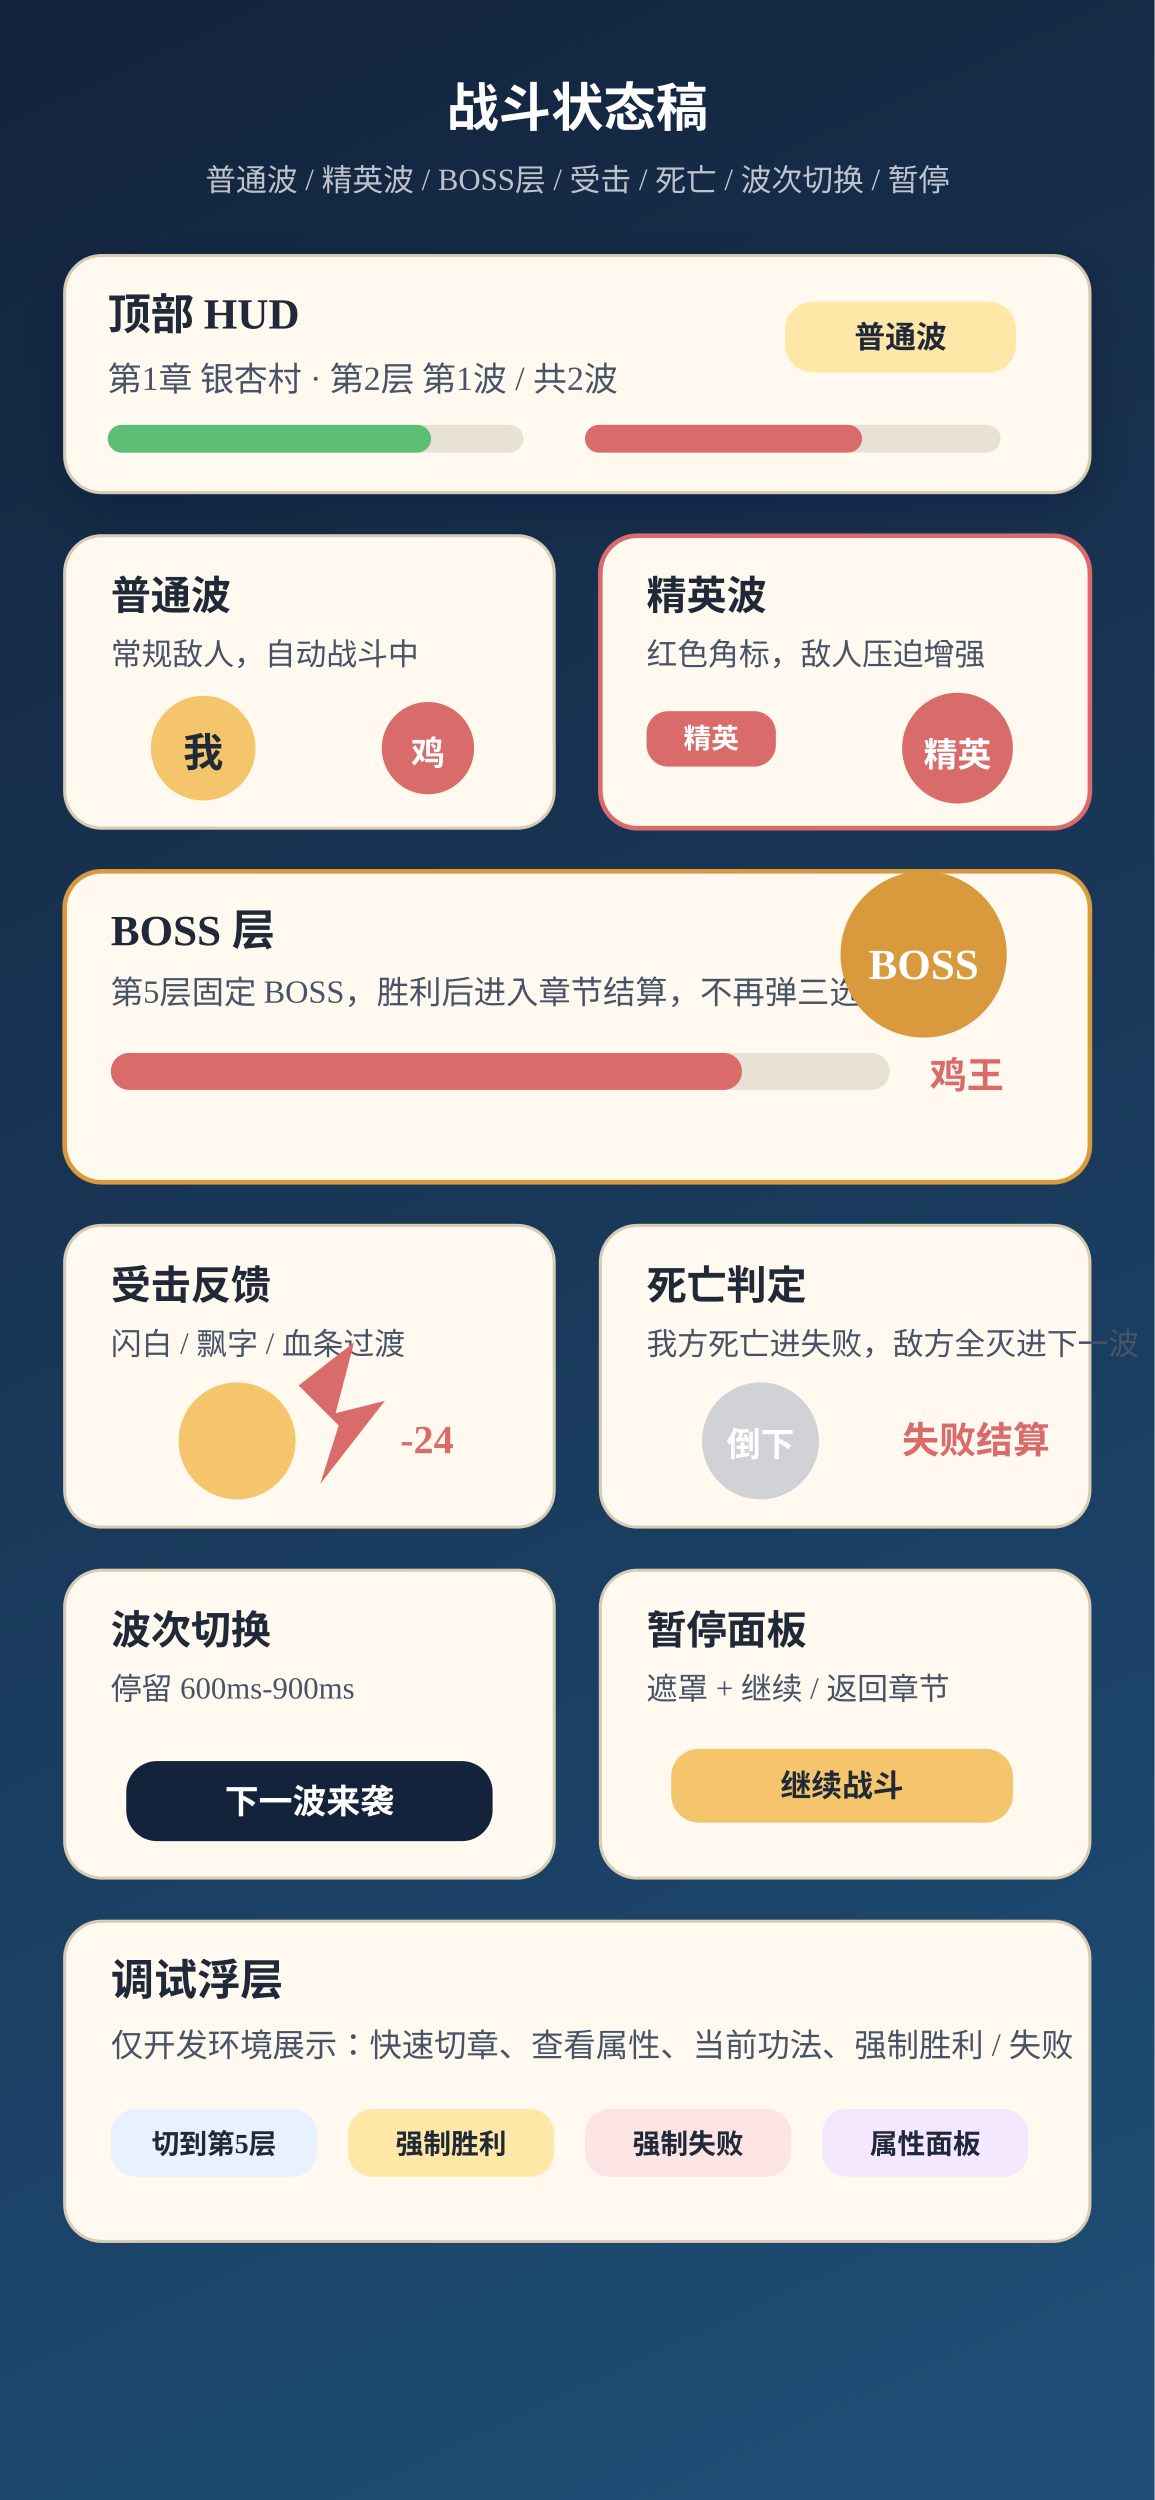
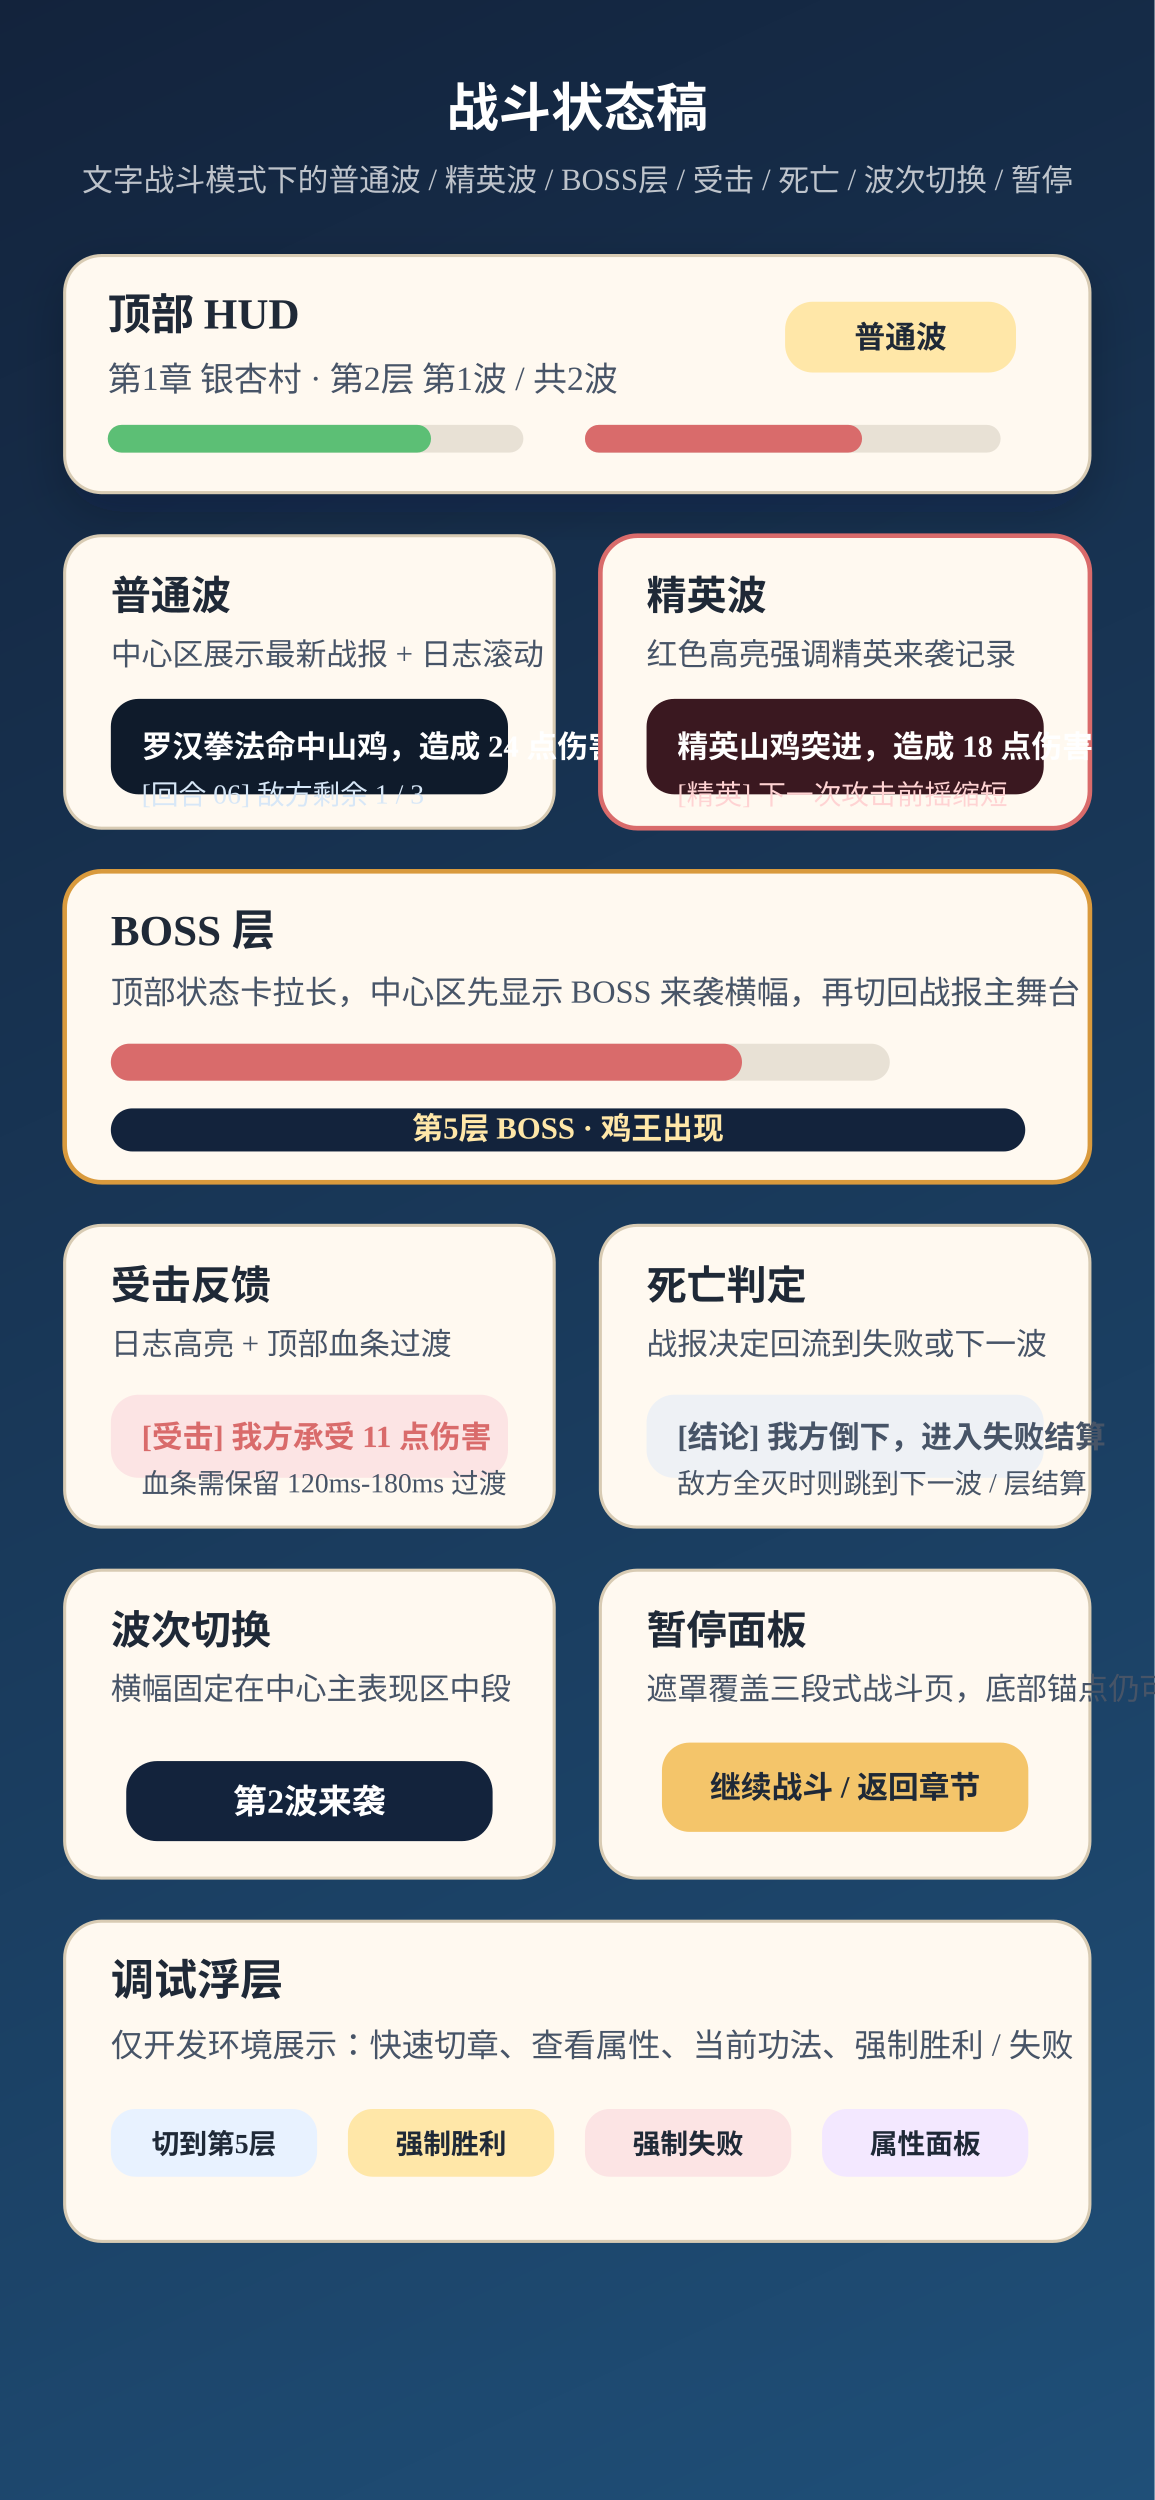
<svg xmlns="http://www.w3.org/2000/svg" width="750" height="1624" viewBox="0 0 750 1624" fill="none">
  <defs>
    <linearGradient id="bg" x1="0" y1="0" x2="750" y2="1624" gradientUnits="userSpaceOnUse">
      <stop stop-color="#13233C" />
      <stop offset="1" stop-color="#1F4F78" />
    </linearGradient>
    <filter id="shadow" x="-20%" y="-20%" width="140%" height="140%">
      <feDropShadow dx="0" dy="12" stdDeviation="16" flood-color="#0F172A" flood-opacity="0.22" />
    </filter>
  </defs>
  <rect width="750" height="1624" fill="url(#bg)" />
  <text x="375" y="82" fill="#FFFFFF" font-size="34" font-weight="700" text-anchor="middle">战斗状态稿</text>
-   <text x="375" y="124" fill="rgba(255,255,255,0.72)" font-size="20" text-anchor="middle">普通波 / 精英波 / BOSS层 / 受击 / 死亡 / 波次切换 / 暂停</text>
+   <text x="375" y="124" fill="rgba(255,255,255,0.72)" font-size="20" text-anchor="middle">文字战斗模式下的普通波 / 精英波 / BOSS层 / 受击 / 死亡 / 波次切换 / 暂停</text>
  <rect x="42" y="166" width="666" height="154" rx="24" fill="#FFF9F0" stroke="#D8CBB3" stroke-width="2" filter="url(#shadow)" />
  <text x="70" y="214" fill="#1F2937" font-size="28" font-weight="700">顶部 HUD</text>
  <text x="70" y="254" fill="#475467" font-size="22">第1章 银杏村 · 第2层 第1波 / 共2波</text>
  <rect x="510" y="196" width="150" height="46" rx="18" fill="#FFE7A8" />
  <text x="585" y="226" fill="#1F2937" font-size="20" font-weight="700" text-anchor="middle">普通波</text>
  <rect x="70" y="276" width="270" height="18" rx="9" fill="#E8E1D5" />
  <rect x="70" y="276" width="210" height="18" rx="9" fill="#5CBF75" />
  <rect x="380" y="276" width="270" height="18" rx="9" fill="#E8E1D5" />
  <rect x="380" y="276" width="180" height="18" rx="9" fill="#D96B6B" />
  <rect x="42" y="348" width="318" height="190" rx="24" fill="#FFF9F0" stroke="#D8CBB3" stroke-width="2" />
  <text x="72" y="396" fill="#1F2937" font-size="26" font-weight="700">普通波</text>
-   <text x="72" y="432" fill="#475467" font-size="20">常规敌人，自动战斗中</text>
-   <circle cx="132" cy="486" r="34" fill="#F4C56A" />
-   <text x="132" y="498" fill="#1F2937" font-size="26" font-weight="700" text-anchor="middle">我</text>
-   <circle cx="278" cy="486" r="30" fill="#D96B6B" />
-   <text x="278" y="497" fill="#FFFFFF" font-size="22" font-weight="700" text-anchor="middle">鸡</text>
+   <text x="72" y="432" fill="#475467" font-size="20">中心区展示最新战报 + 日志滚动</text>
+   <rect x="72" y="454" width="258" height="62" rx="18" fill="#0F1B2B" />
+   <text x="92" y="492" fill="#FFFFFF" font-size="20" font-weight="700">罗汉拳法命中山鸡，造成 24 点伤害</text>
+   <text x="92" y="522" fill="#D7E7F7" font-size="18">[回合 06] 敌方剩余 1 / 3</text>
  <rect x="390" y="348" width="318" height="190" rx="24" fill="#FFF9F0" stroke="#D96B6B" stroke-width="3" />
  <text x="420" y="396" fill="#1F2937" font-size="26" font-weight="700">精英波</text>
-   <text x="420" y="432" fill="#475467" font-size="20">红色角标，敌人压迫增强</text>
-   <rect x="420" y="462" width="84" height="36" rx="14" fill="#D96B6B" />
-   <text x="462" y="486" fill="#FFFFFF" font-size="18" font-weight="700" text-anchor="middle">精英</text>
-   <circle cx="622" cy="486" r="36" fill="#D96B6B" />
-   <text x="622" y="498" fill="#FFFFFF" font-size="22" font-weight="700" text-anchor="middle">精英</text>
+   <text x="420" y="432" fill="#475467" font-size="20">红色高亮强调精英来袭记录</text>
+   <rect x="420" y="454" width="258" height="62" rx="18" fill="#3A1820" />
+   <text x="440" y="492" fill="#FFFFFF" font-size="20" font-weight="700">精英山鸡突进，造成 18 点伤害</text>
+   <text x="440" y="522" fill="#FFD3D3" font-size="18">[精英] 下一次攻击前摇缩短</text>
  <rect x="42" y="566" width="666" height="202" rx="24" fill="#FFF9F0" stroke="#D99A3D" stroke-width="3" />
  <text x="72" y="614" fill="#1F2937" font-size="28" font-weight="700">BOSS 层</text>
-   <text x="72" y="652" fill="#475467" font-size="21">第5层固定 BOSS，胜利后进入章节结算，不再弹三选一</text>
-   <rect x="72" y="684" width="506" height="24" rx="12" fill="#E8E1D5" />
-   <rect x="72" y="684" width="410" height="24" rx="12" fill="#D96B6B" />
-   <text x="604" y="707" fill="#D96B6B" font-size="24" font-weight="700">鸡王</text>
-   <circle cx="600" cy="620" r="54" fill="#D99A3D" />
-   <text x="600" y="636" fill="#FFFFFF" font-size="28" font-weight="700" text-anchor="middle">BOSS</text>
+   <text x="72" y="652" fill="#475467" font-size="21">顶部状态卡拉长，中心区先显示 BOSS 来袭横幅，再切回战报主舞台</text>
+   <rect x="72" y="678" width="506" height="24" rx="12" fill="#E8E1D5" />
+   <rect x="72" y="678" width="410" height="24" rx="12" fill="#D96B6B" />
+   <rect x="72" y="720" width="594" height="28" rx="14" fill="#13233C" />
+   <text x="369" y="740" fill="#FFE7A8" font-size="20" font-weight="700" text-anchor="middle">第5层 BOSS · 鸡王出现</text>
  <rect x="42" y="796" width="318" height="196" rx="24" fill="#FFF9F0" stroke="#D8CBB3" stroke-width="2" />
  <text x="72" y="844" fill="#1F2937" font-size="26" font-weight="700">受击反馈</text>
-   <text x="72" y="880" fill="#475467" font-size="20">闪白 / 飘字 / 血条过渡</text>
-   <circle cx="154" cy="936" r="38" fill="#F4C56A" />
-   <path d="M194 900 L230 872 L218 918 L250 910 L208 964 L220 926 Z" fill="#D96B6B" />
-   <text x="260" y="944" fill="#D96B6B" font-size="26" font-weight="700">-24</text>
+   <text x="72" y="880" fill="#475467" font-size="20">日志高亮 + 顶部血条过渡</text>
+   <rect x="72" y="906" width="258" height="54" rx="18" fill="#FCE4E4" />
+   <text x="92" y="940" fill="#D96B6B" font-size="20" font-weight="700">[受击] 我方承受 11 点伤害</text>
+   <text x="92" y="970" fill="#475467" font-size="18">血条需保留 120ms-180ms 过渡</text>
  <rect x="390" y="796" width="318" height="196" rx="24" fill="#FFF9F0" stroke="#D8CBB3" stroke-width="2" />
  <text x="420" y="844" fill="#1F2937" font-size="26" font-weight="700">死亡判定</text>
-   <text x="420" y="880" fill="#475467" font-size="20">我方死亡进失败，敌方全灭进下一波</text>
-   <circle cx="494" cy="936" r="38" fill="#98A2B3" opacity="0.45" />
-   <text x="494" y="946" fill="#FFFFFF" font-size="22" font-weight="700" text-anchor="middle">倒下</text>
-   <text x="586" y="944" fill="#D96B6B" font-size="24" font-weight="700">失败结算</text>
+   <text x="420" y="880" fill="#475467" font-size="20">战报决定回流到失败或下一波</text>
+   <rect x="420" y="906" width="258" height="54" rx="18" fill="#EEF1F5" />
+   <text x="440" y="940" fill="#475467" font-size="20" font-weight="700">[结论] 我方倒下，进入失败结算</text>
+   <text x="440" y="970" fill="#475467" font-size="18">敌方全灭时则跳到下一波 / 层结算</text>
  <rect x="42" y="1020" width="318" height="200" rx="24" fill="#FFF9F0" stroke="#D8CBB3" stroke-width="2" />
  <text x="72" y="1068" fill="#1F2937" font-size="26" font-weight="700">波次切换</text>
-   <text x="72" y="1104" fill="#475467" font-size="20">停留 600ms-900ms</text>
+   <text x="72" y="1104" fill="#475467" font-size="20">横幅固定在中心主表现区中段</text>
  <rect x="82" y="1144" width="238" height="52" rx="20" fill="#13233C" />
-   <text x="201" y="1178" fill="#FFFFFF" font-size="22" font-weight="700" text-anchor="middle">下一波来袭</text>
+   <text x="201" y="1178" fill="#FFFFFF" font-size="22" font-weight="700" text-anchor="middle">第2波来袭</text>
  <rect x="390" y="1020" width="318" height="200" rx="24" fill="#FFF9F0" stroke="#D8CBB3" stroke-width="2" />
  <text x="420" y="1068" fill="#1F2937" font-size="26" font-weight="700">暂停面板</text>
-   <text x="420" y="1104" fill="#475467" font-size="20">遮罩 + 继续 / 返回章节</text>
-   <rect x="436" y="1136" width="222" height="48" rx="18" fill="#F4C56A" />
-   <text x="547" y="1167" fill="#1F2937" font-size="20" font-weight="700" text-anchor="middle">继续战斗</text>
+   <text x="420" y="1104" fill="#475467" font-size="20">遮罩覆盖三段式战斗页，底部锚点仍可感知</text>
+   <rect x="430" y="1132" width="238" height="58" rx="18" fill="#F4C56A" />
+   <text x="549" y="1168" fill="#1F2937" font-size="20" font-weight="700" text-anchor="middle">继续战斗 / 返回章节</text>
  <rect x="42" y="1248" width="666" height="208" rx="24" fill="#FFF9F0" stroke="#D8CBB3" stroke-width="2" />
  <text x="72" y="1296" fill="#1F2937" font-size="28" font-weight="700">调试浮层</text>
  <text x="72" y="1336" fill="#475467" font-size="21">仅开发环境展示：快速切章、查看属性、当前功法、强制胜利 / 失败</text>
  <rect x="72" y="1370" width="134" height="44" rx="16" fill="#E8F2FF" />
  <text x="139" y="1399" fill="#1F2937" font-size="18" font-weight="700" text-anchor="middle">切到第5层</text>
  <rect x="226" y="1370" width="134" height="44" rx="16" fill="#FFE7A8" />
  <text x="293" y="1399" fill="#1F2937" font-size="18" font-weight="700" text-anchor="middle">强制胜利</text>
  <rect x="380" y="1370" width="134" height="44" rx="16" fill="#FCE4E4" />
  <text x="447" y="1399" fill="#1F2937" font-size="18" font-weight="700" text-anchor="middle">强制失败</text>
  <rect x="534" y="1370" width="134" height="44" rx="16" fill="#F3E8FF" />
  <text x="601" y="1399" fill="#1F2937" font-size="18" font-weight="700" text-anchor="middle">属性面板</text>
</svg>
